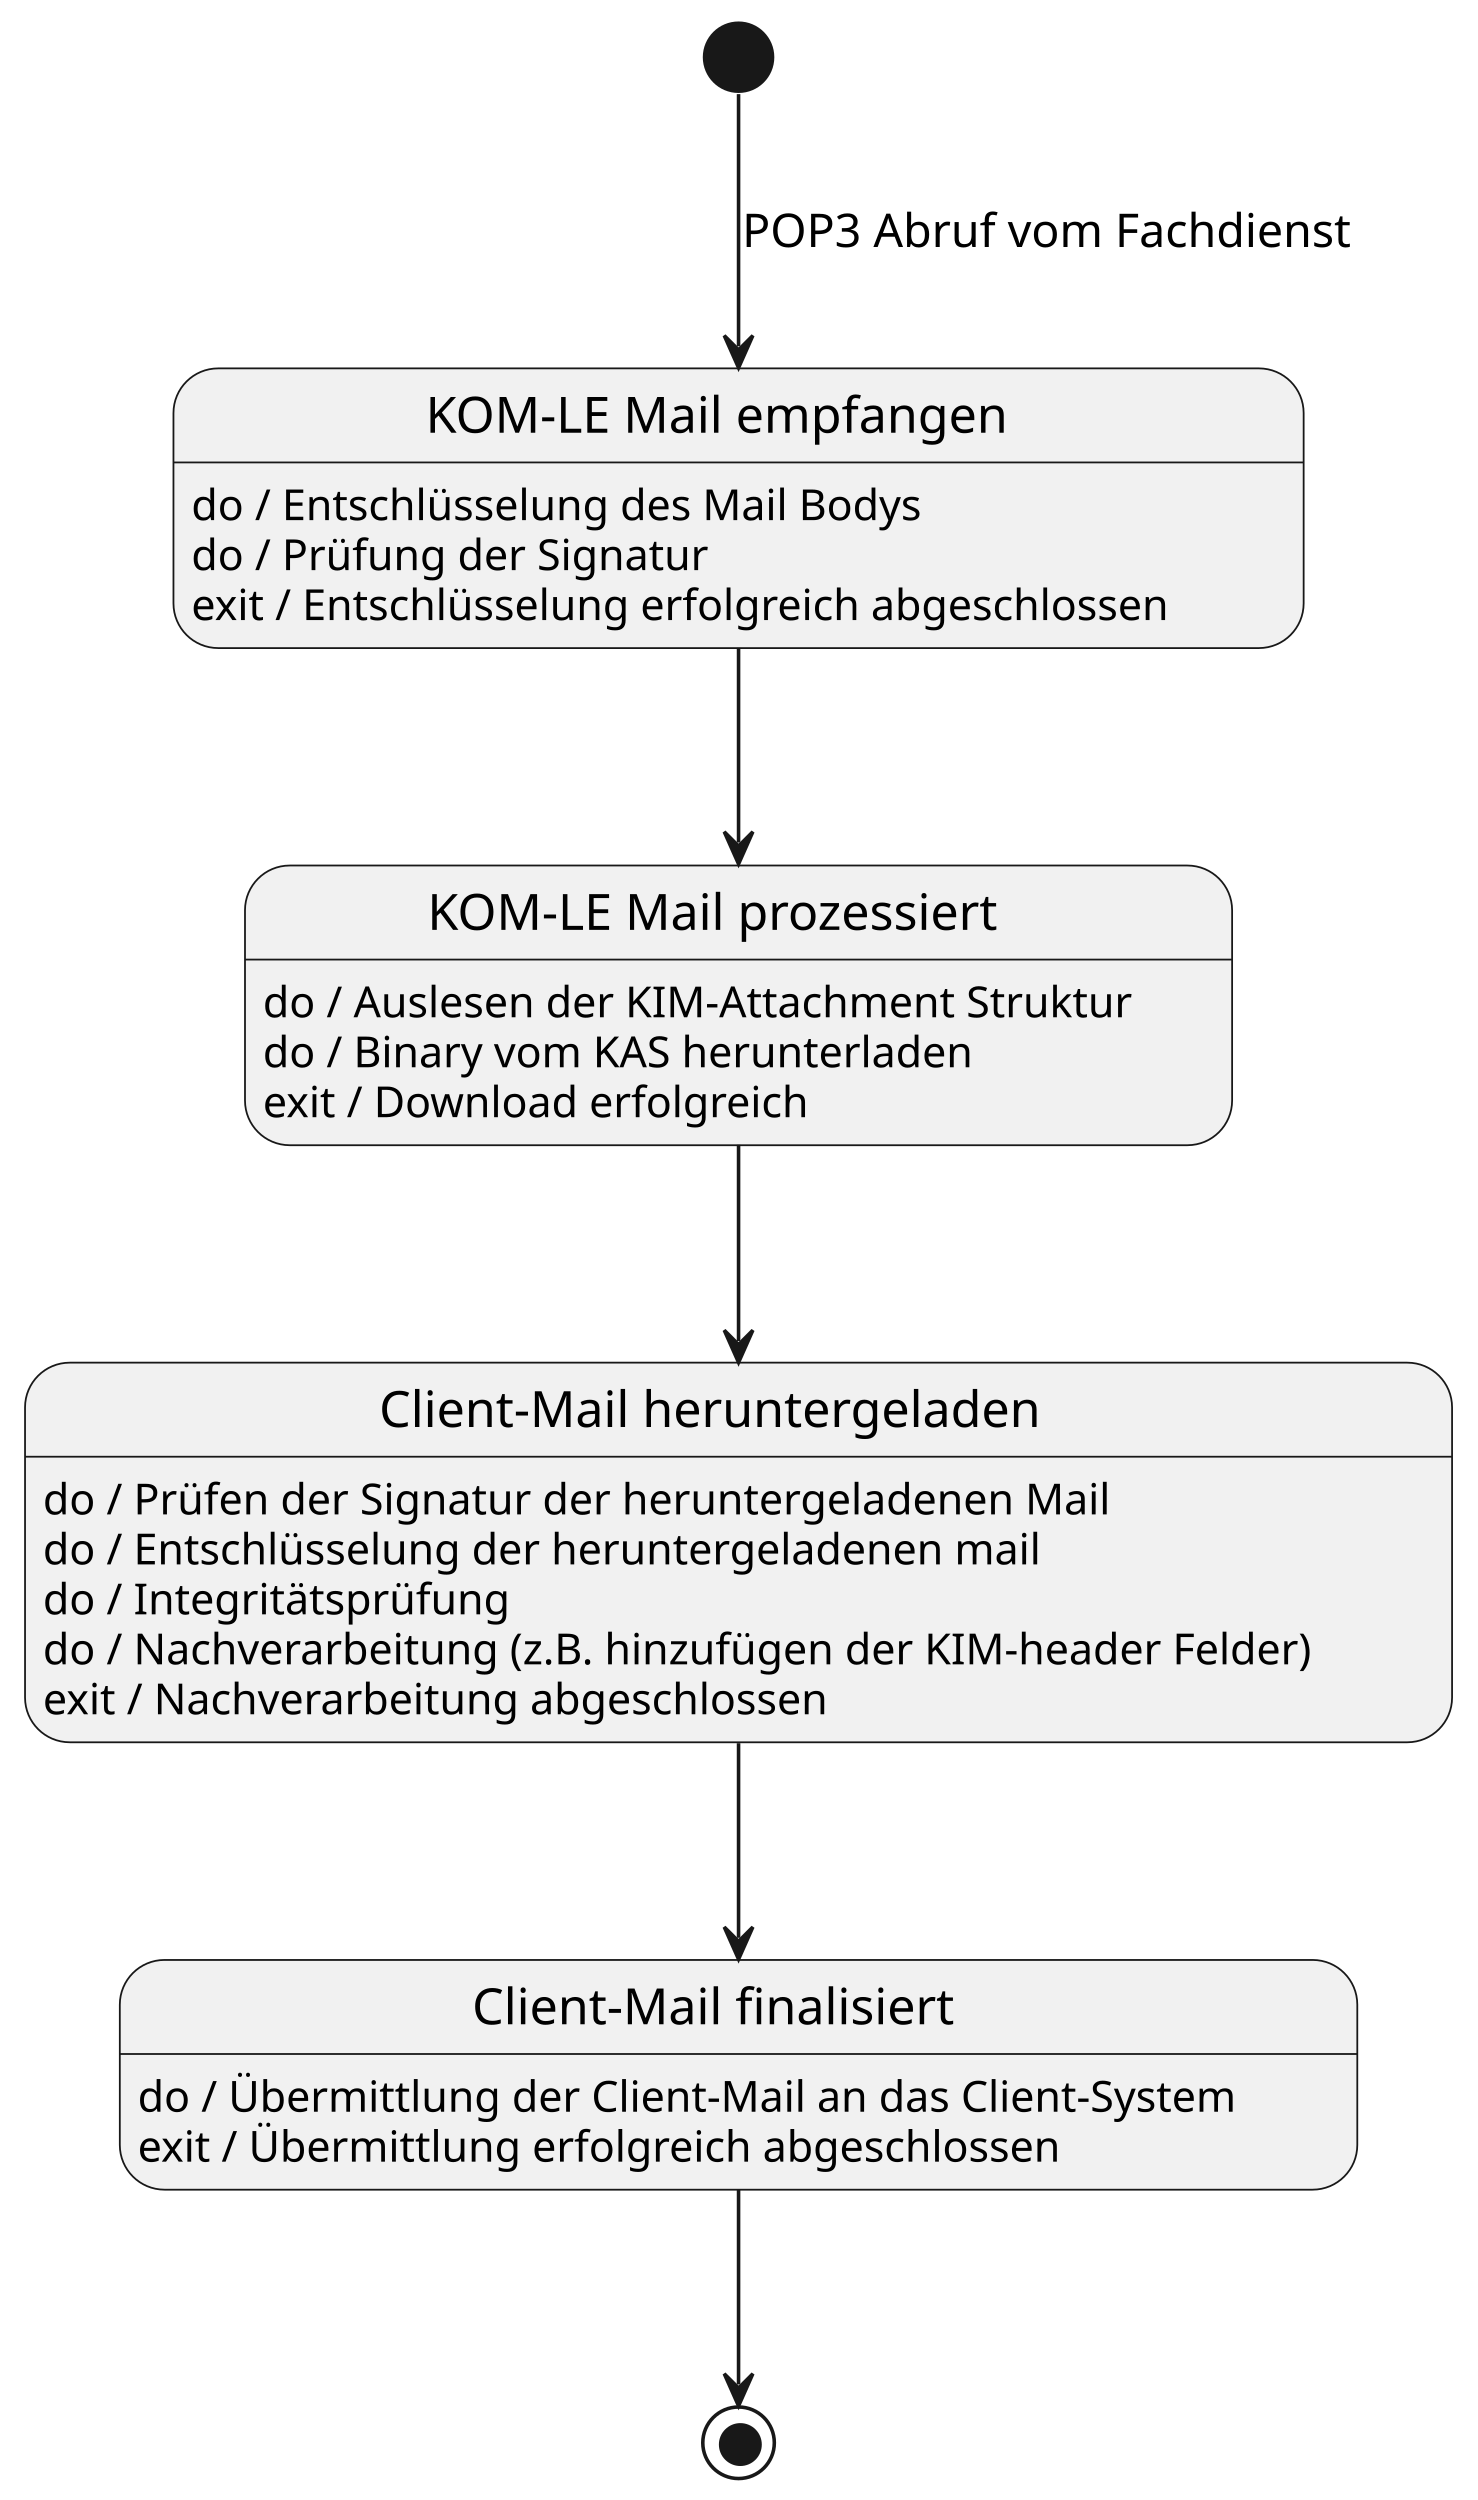
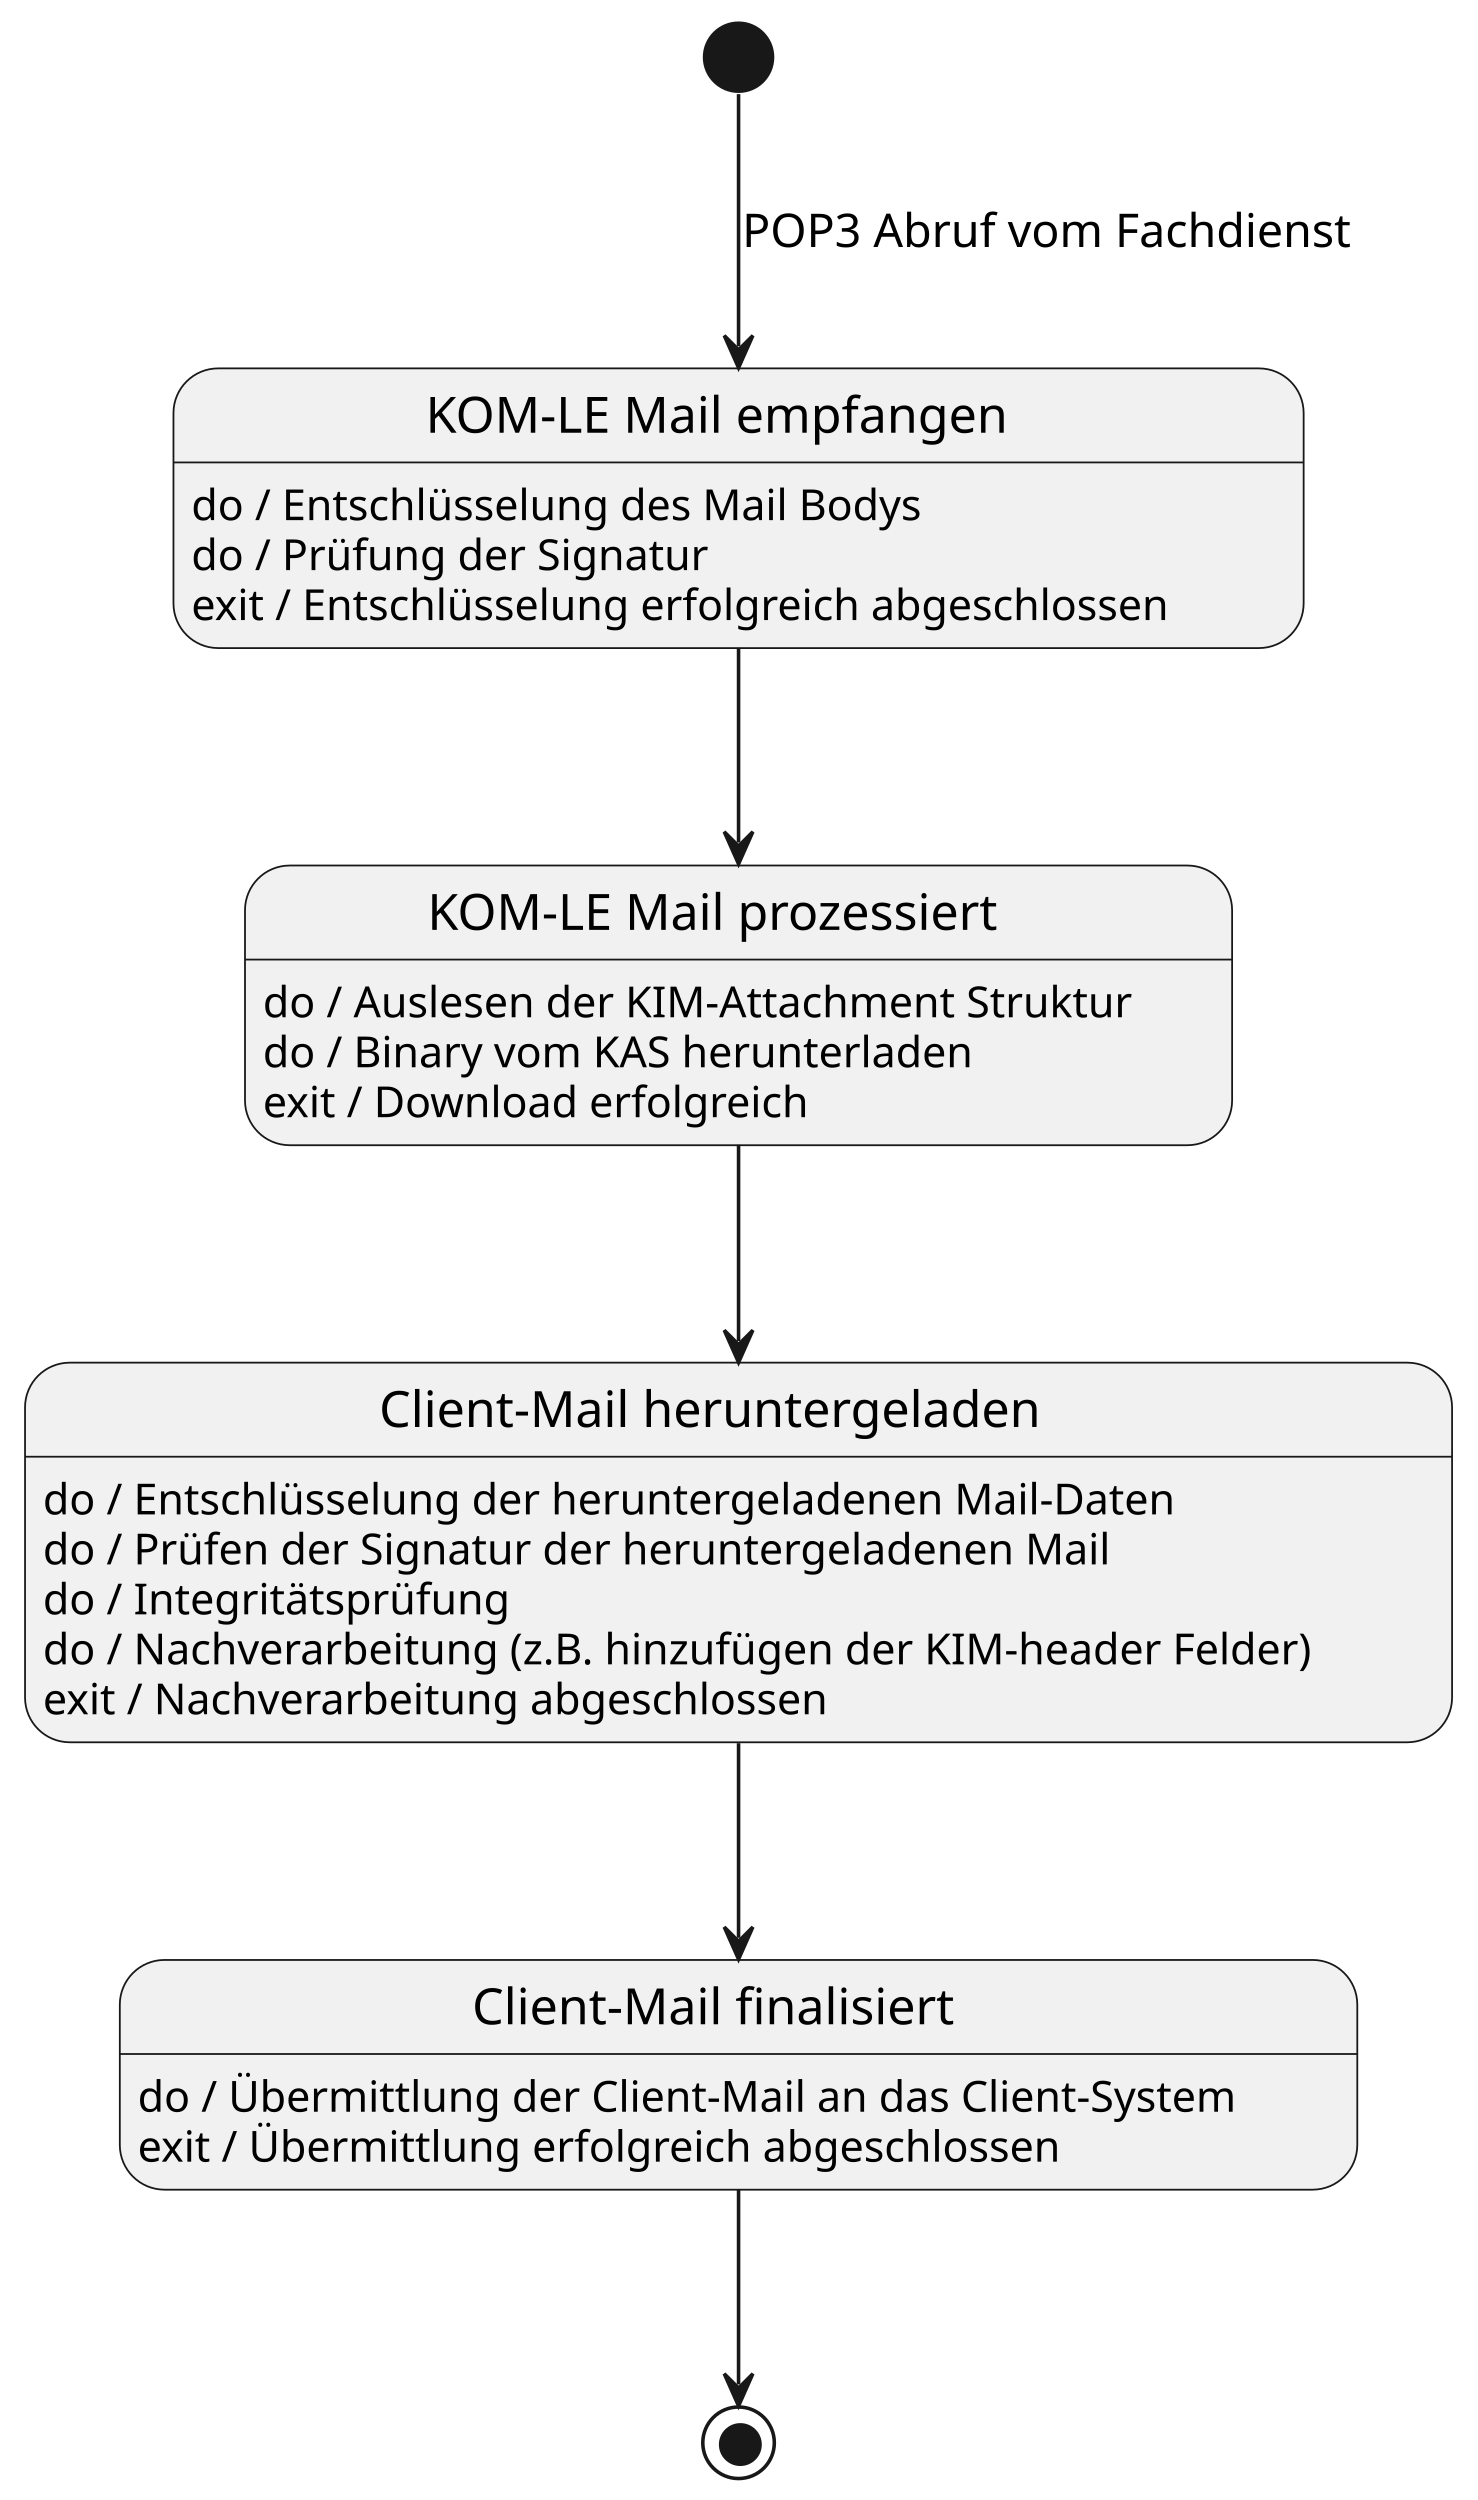
<svg xmlns="http://www.w3.org/2000/svg" contentStyleType="text/css" height="699px" preserveAspectRatio="none" style="width:413px;height:699px;background:#FFFFFF;" version="1.1" viewBox="0 0 413 699" width="413px" zoomAndPan="magnify">
  <defs />
  <g>
    <g id="rkm">
      <rect fill="#F1F1F1" height="78.203" rx="12.5" ry="12.5" style="stroke:#181818;stroke-width:0.5;" width="316" x="48.5" y="103" />
      <line style="stroke:#181818;stroke-width:0.5;" x1="48.5" x2="364.5" y1="129.297" y2="129.297" />
      <text fill="#000000" font-family="sans-serif" font-size="14" lengthAdjust="spacing" textLength="175" x="119" y="120.995">KOM-LE Mail empfangen</text>
      <text fill="#000000" font-family="sans-serif" font-size="12" lengthAdjust="spacing" textLength="220" x="53.5" y="145.435">do / Entschlüsselung des Mail Bodys</text>
      <text fill="#000000" font-family="sans-serif" font-size="12" lengthAdjust="spacing" textLength="150" x="53.5" y="159.404">do / Prüfung der Signatur</text>
      <text fill="#000000" font-family="sans-serif" font-size="12" lengthAdjust="spacing" textLength="296" x="53.5" y="173.373">exit / Entschlüsselung erfolgreich abgeschlossen</text>
    </g>
    <g id="dkm">
      <rect fill="#F1F1F1" height="78.203" rx="12.5" ry="12.5" style="stroke:#181818;stroke-width:0.5;" width="276" x="68.5" y="242" />
      <line style="stroke:#181818;stroke-width:0.5;" x1="68.5" x2="344.5" y1="268.297" y2="268.297" />
      <text fill="#000000" font-family="sans-serif" font-size="14" lengthAdjust="spacing" textLength="174" x="119.5" y="259.995">KOM-LE Mail prozessiert</text>
      <text fill="#000000" font-family="sans-serif" font-size="12" lengthAdjust="spacing" textLength="256" x="73.5" y="284.435">do / Auslesen der KIM-Attachment Struktur</text>
      <text fill="#000000" font-family="sans-serif" font-size="12" lengthAdjust="spacing" textLength="211" x="73.5" y="298.404">do / Binary vom KAS herunterladen</text>
      <text fill="#000000" font-family="sans-serif" font-size="12" lengthAdjust="spacing" textLength="164" x="73.5" y="312.373">exit / Download erfolgreich</text>
    </g>
    <g id="kdcm">
      <rect fill="#F1F1F1" height="106.141" rx="12.5" ry="12.5" style="stroke:#181818;stroke-width:0.5;" width="399" x="7" y="381" />
      <line style="stroke:#181818;stroke-width:0.5;" x1="7" x2="406" y1="407.297" y2="407.297" />
      <text fill="#000000" font-family="sans-serif" font-size="14" lengthAdjust="spacing" textLength="201" x="106" y="398.995">Client-Mail heruntergeladen</text>
-       <text fill="#000000" font-family="sans-serif" font-size="12" lengthAdjust="spacing" textLength="314" x="12" y="423.435">do / Prüfen der Signatur der heruntergeladenen Mail</text>
-       <text fill="#000000" font-family="sans-serif" font-size="12" lengthAdjust="spacing" textLength="296" x="12" y="437.404">do / Entschlüsselung der heruntergeladenen mail</text>
+       <text fill="#000000" font-family="sans-serif" font-size="12" lengthAdjust="spacing" textLength="335" x="12" y="423.435">do / Entschlüsselung der heruntergeladenen Mail-Daten</text>
+       <text fill="#000000" font-family="sans-serif" font-size="12" lengthAdjust="spacing" textLength="314" x="12" y="437.404">do / Prüfen der Signatur der heruntergeladenen Mail</text>
      <text fill="#000000" font-family="sans-serif" font-size="12" lengthAdjust="spacing" textLength="134" x="12" y="451.373">do / Integritätsprüfung</text>
      <text fill="#000000" font-family="sans-serif" font-size="12" lengthAdjust="spacing" textLength="379" x="12" y="465.342">do / Nachverarbeitung (z.B. hinzufügen der KIM-header Felder)</text>
      <text fill="#000000" font-family="sans-serif" font-size="12" lengthAdjust="spacing" textLength="236" x="12" y="479.31">exit / Nachverarbeitung abgeschlossen</text>
    </g>
    <g id="cm">
      <rect fill="#F1F1F1" height="64.234" rx="12.5" ry="12.5" style="stroke:#181818;stroke-width:0.5;" width="346" x="33.5" y="548" />
      <line style="stroke:#181818;stroke-width:0.5;" x1="33.5" x2="379.5" y1="574.297" y2="574.297" />
      <text fill="#000000" font-family="sans-serif" font-size="14" lengthAdjust="spacing" textLength="149" x="132" y="565.995">Client-Mail finalisiert</text>
      <text fill="#000000" font-family="sans-serif" font-size="12" lengthAdjust="spacing" textLength="326" x="38.5" y="590.436">do / Übermittlung der Client-Mail an das Client-System</text>
      <text fill="#000000" font-family="sans-serif" font-size="12" lengthAdjust="spacing" textLength="277" x="38.5" y="604.404">exit / Übermittlung erfolgreich abgeschlossen</text>
    </g>
    <ellipse cx="206.5" cy="16" fill="#181818" rx="10" ry="10" style="stroke:none;stroke-width:1.0;" />
    <ellipse cx="206.5" cy="683" fill="none" rx="10" ry="10" style="stroke:#181818;stroke-width:1.0;" />
    <ellipse cx="207" cy="683.5" fill="#181818" rx="6" ry="6" style="stroke:none;stroke-width:1.0;" />
    <g id="link_*start*_rkm">
      <path d="M206.5,26.32 C206.5,42.372 206.5,70.087 206.5,96.828 " fill="none" id="*start*-to-rkm" style="stroke:#181818;stroke-width:1.0;" />
      <polygon fill="#181818" points="206.5,102.828,210.5,93.828,206.5,97.828,202.5,93.828,206.5,102.828" style="stroke:#181818;stroke-width:1.0;" />
      <text fill="#000000" font-family="sans-serif" font-size="13" lengthAdjust="spacing" textLength="179" x="207.5" y="69.067">POP3 Abruf vom Fachdienst</text>
    </g>
    <g id="link_rkm_dkm">
      <path d="M206.5,181.162 C206.5,200.006 206.5,216.687 206.5,235.567 " fill="none" id="rkm-to-dkm" style="stroke:#181818;stroke-width:1.0;" />
      <polygon fill="#181818" points="206.5,241.567,210.5,232.567,206.5,236.567,202.5,232.567,206.5,241.567" style="stroke:#181818;stroke-width:1.0;" />
    </g>
    <g id="link_dkm_kdcm">
      <path d="M206.5,320.104 C206.5,338.538 206.5,354.952 206.5,374.935 " fill="none" id="dkm-to-kdcm" style="stroke:#181818;stroke-width:1.0;" />
      <polygon fill="#181818" points="206.5,380.935,210.5,371.935,206.5,375.935,202.5,371.935,206.5,380.935" style="stroke:#181818;stroke-width:1.0;" />
    </g>
    <g id="link_kdcm_cm">
      <path d="M206.5,487.395 C206.5,507.66 206.5,524.167 206.5,541.801 " fill="none" id="kdcm-to-cm" style="stroke:#181818;stroke-width:1.0;" />
      <polygon fill="#181818" points="206.5,547.801,210.5,538.801,206.5,542.801,202.5,538.801,206.5,547.801" style="stroke:#181818;stroke-width:1.0;" />
    </g>
    <g id="link_cm_*end*">
      <path d="M206.5,612.128 C206.5,632.994 206.5,653.061 206.5,666.699 " fill="none" id="cm-to-*end*" style="stroke:#181818;stroke-width:1.0;" />
      <polygon fill="#181818" points="206.5,672.699,210.5,663.699,206.5,667.699,202.5,663.699,206.5,672.699" style="stroke:#181818;stroke-width:1.0;" />
    </g>
  </g>
</svg>
